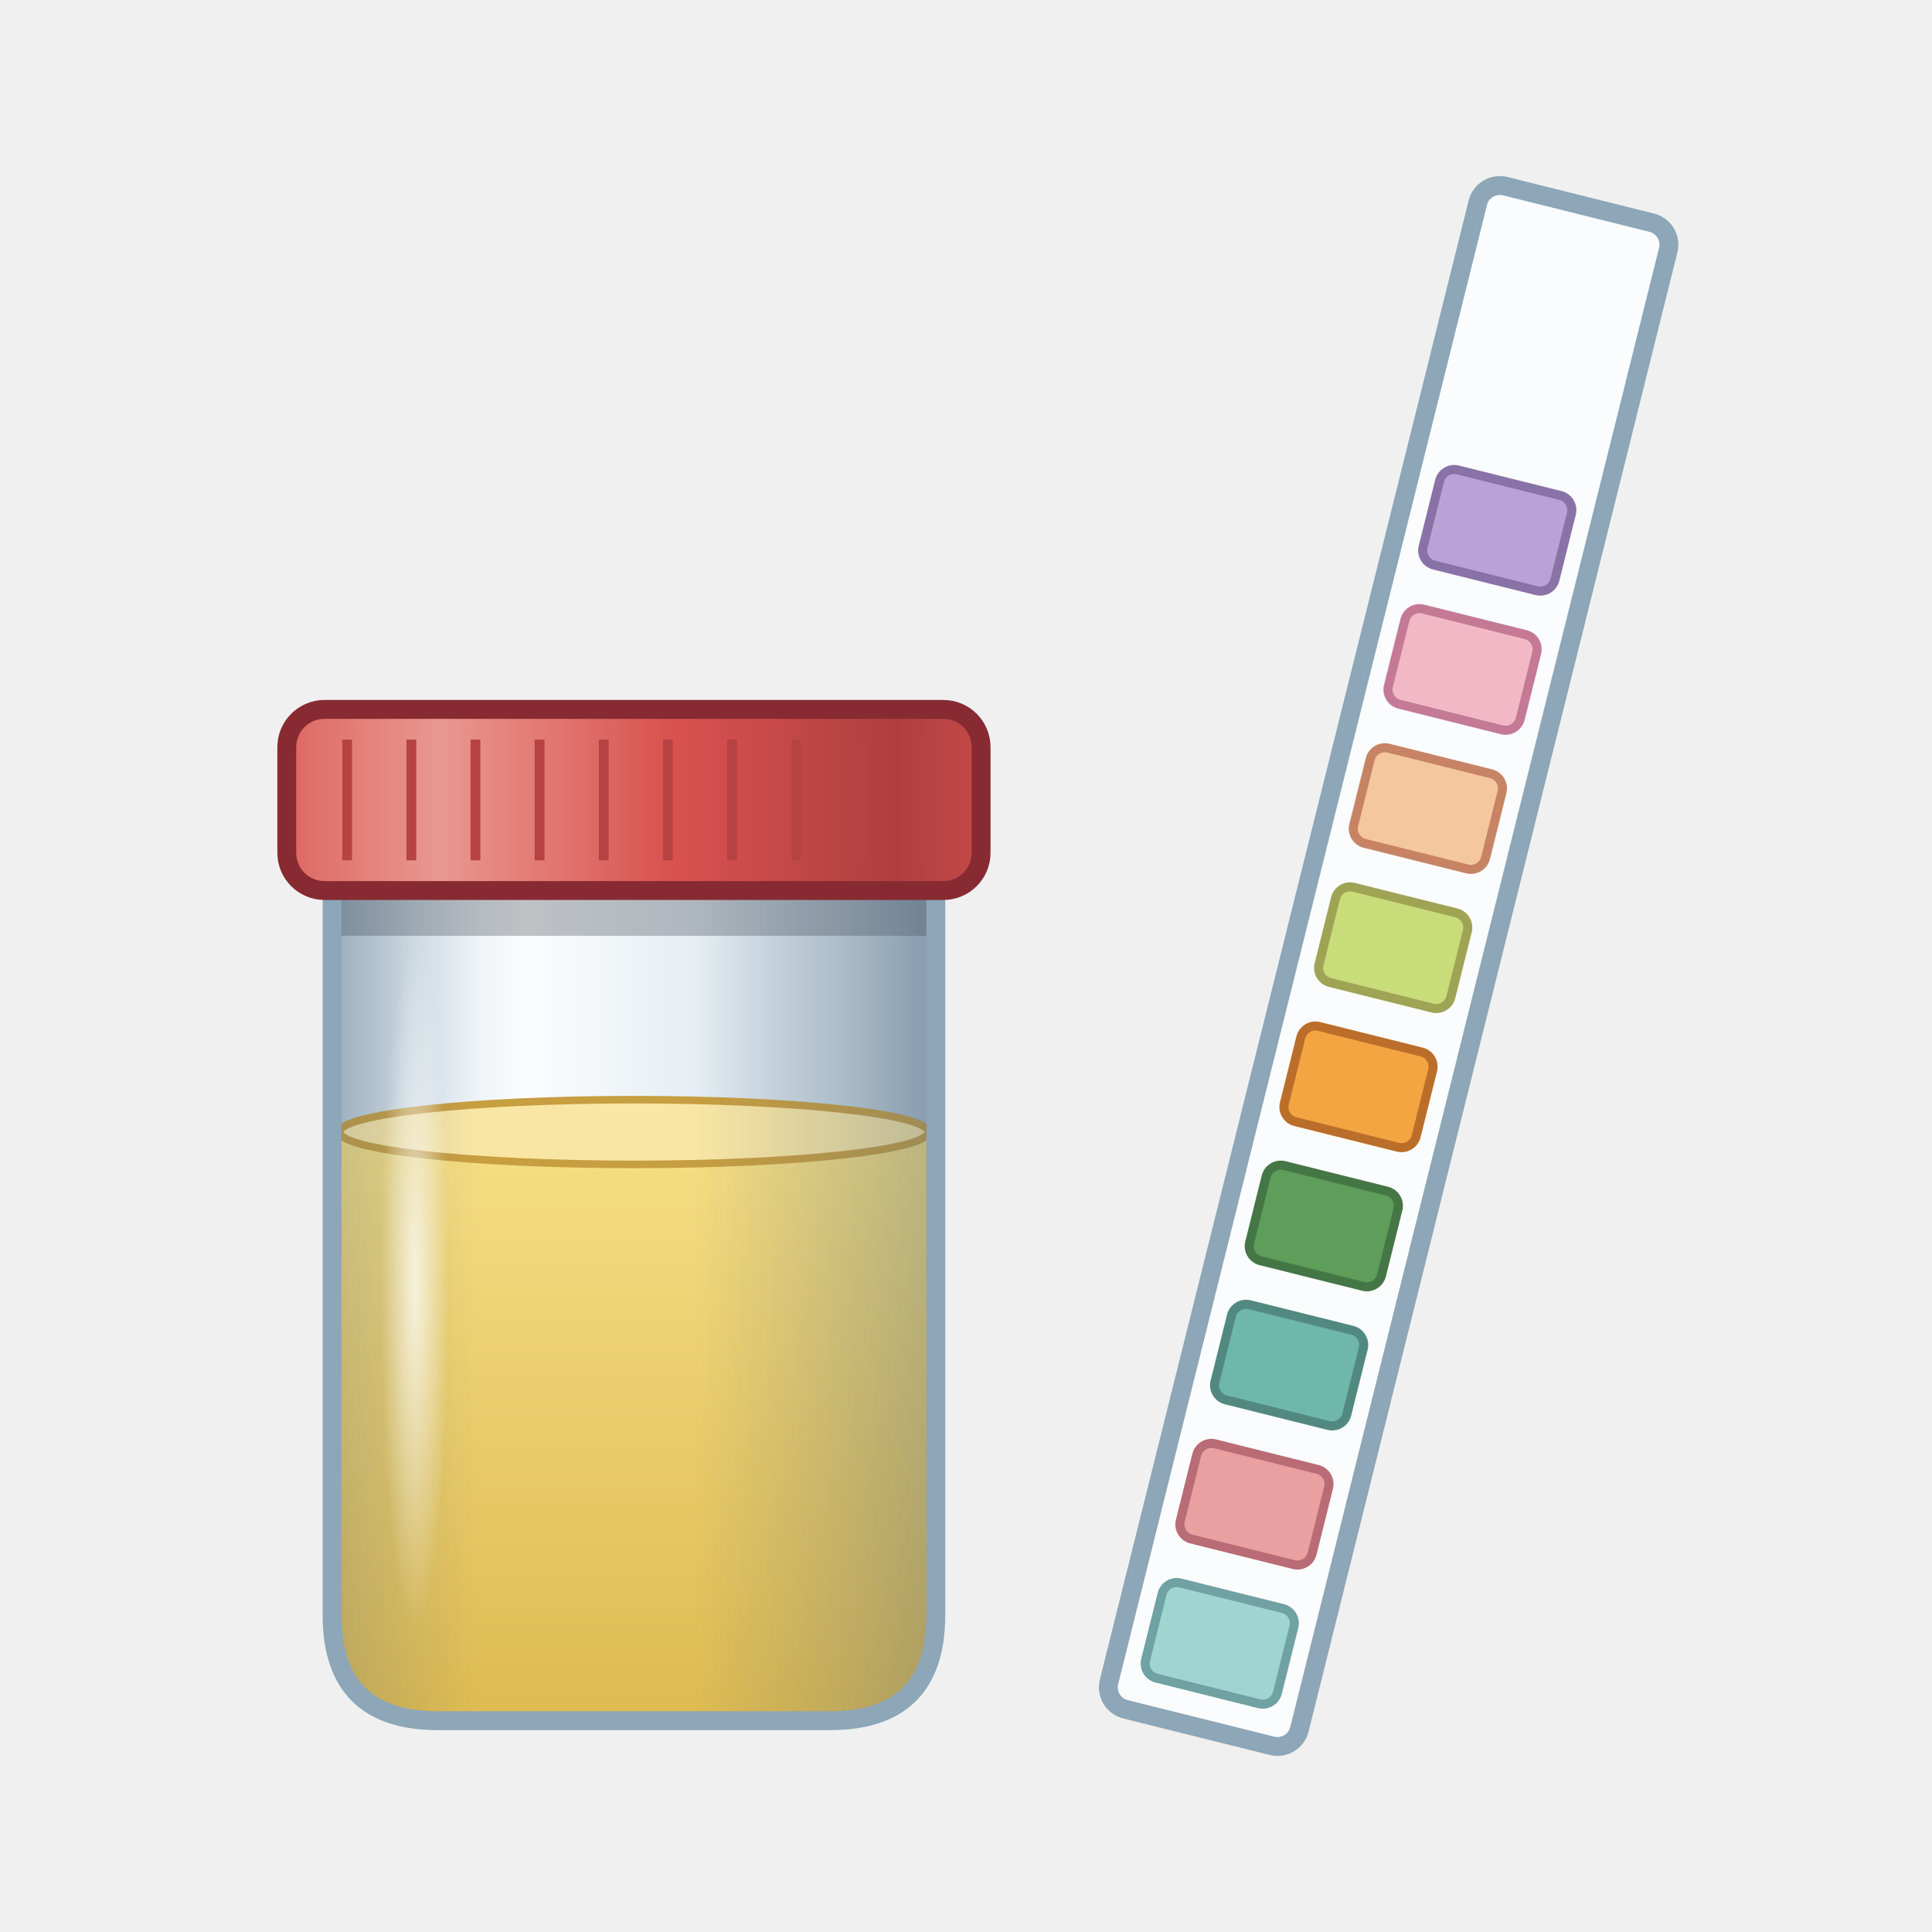
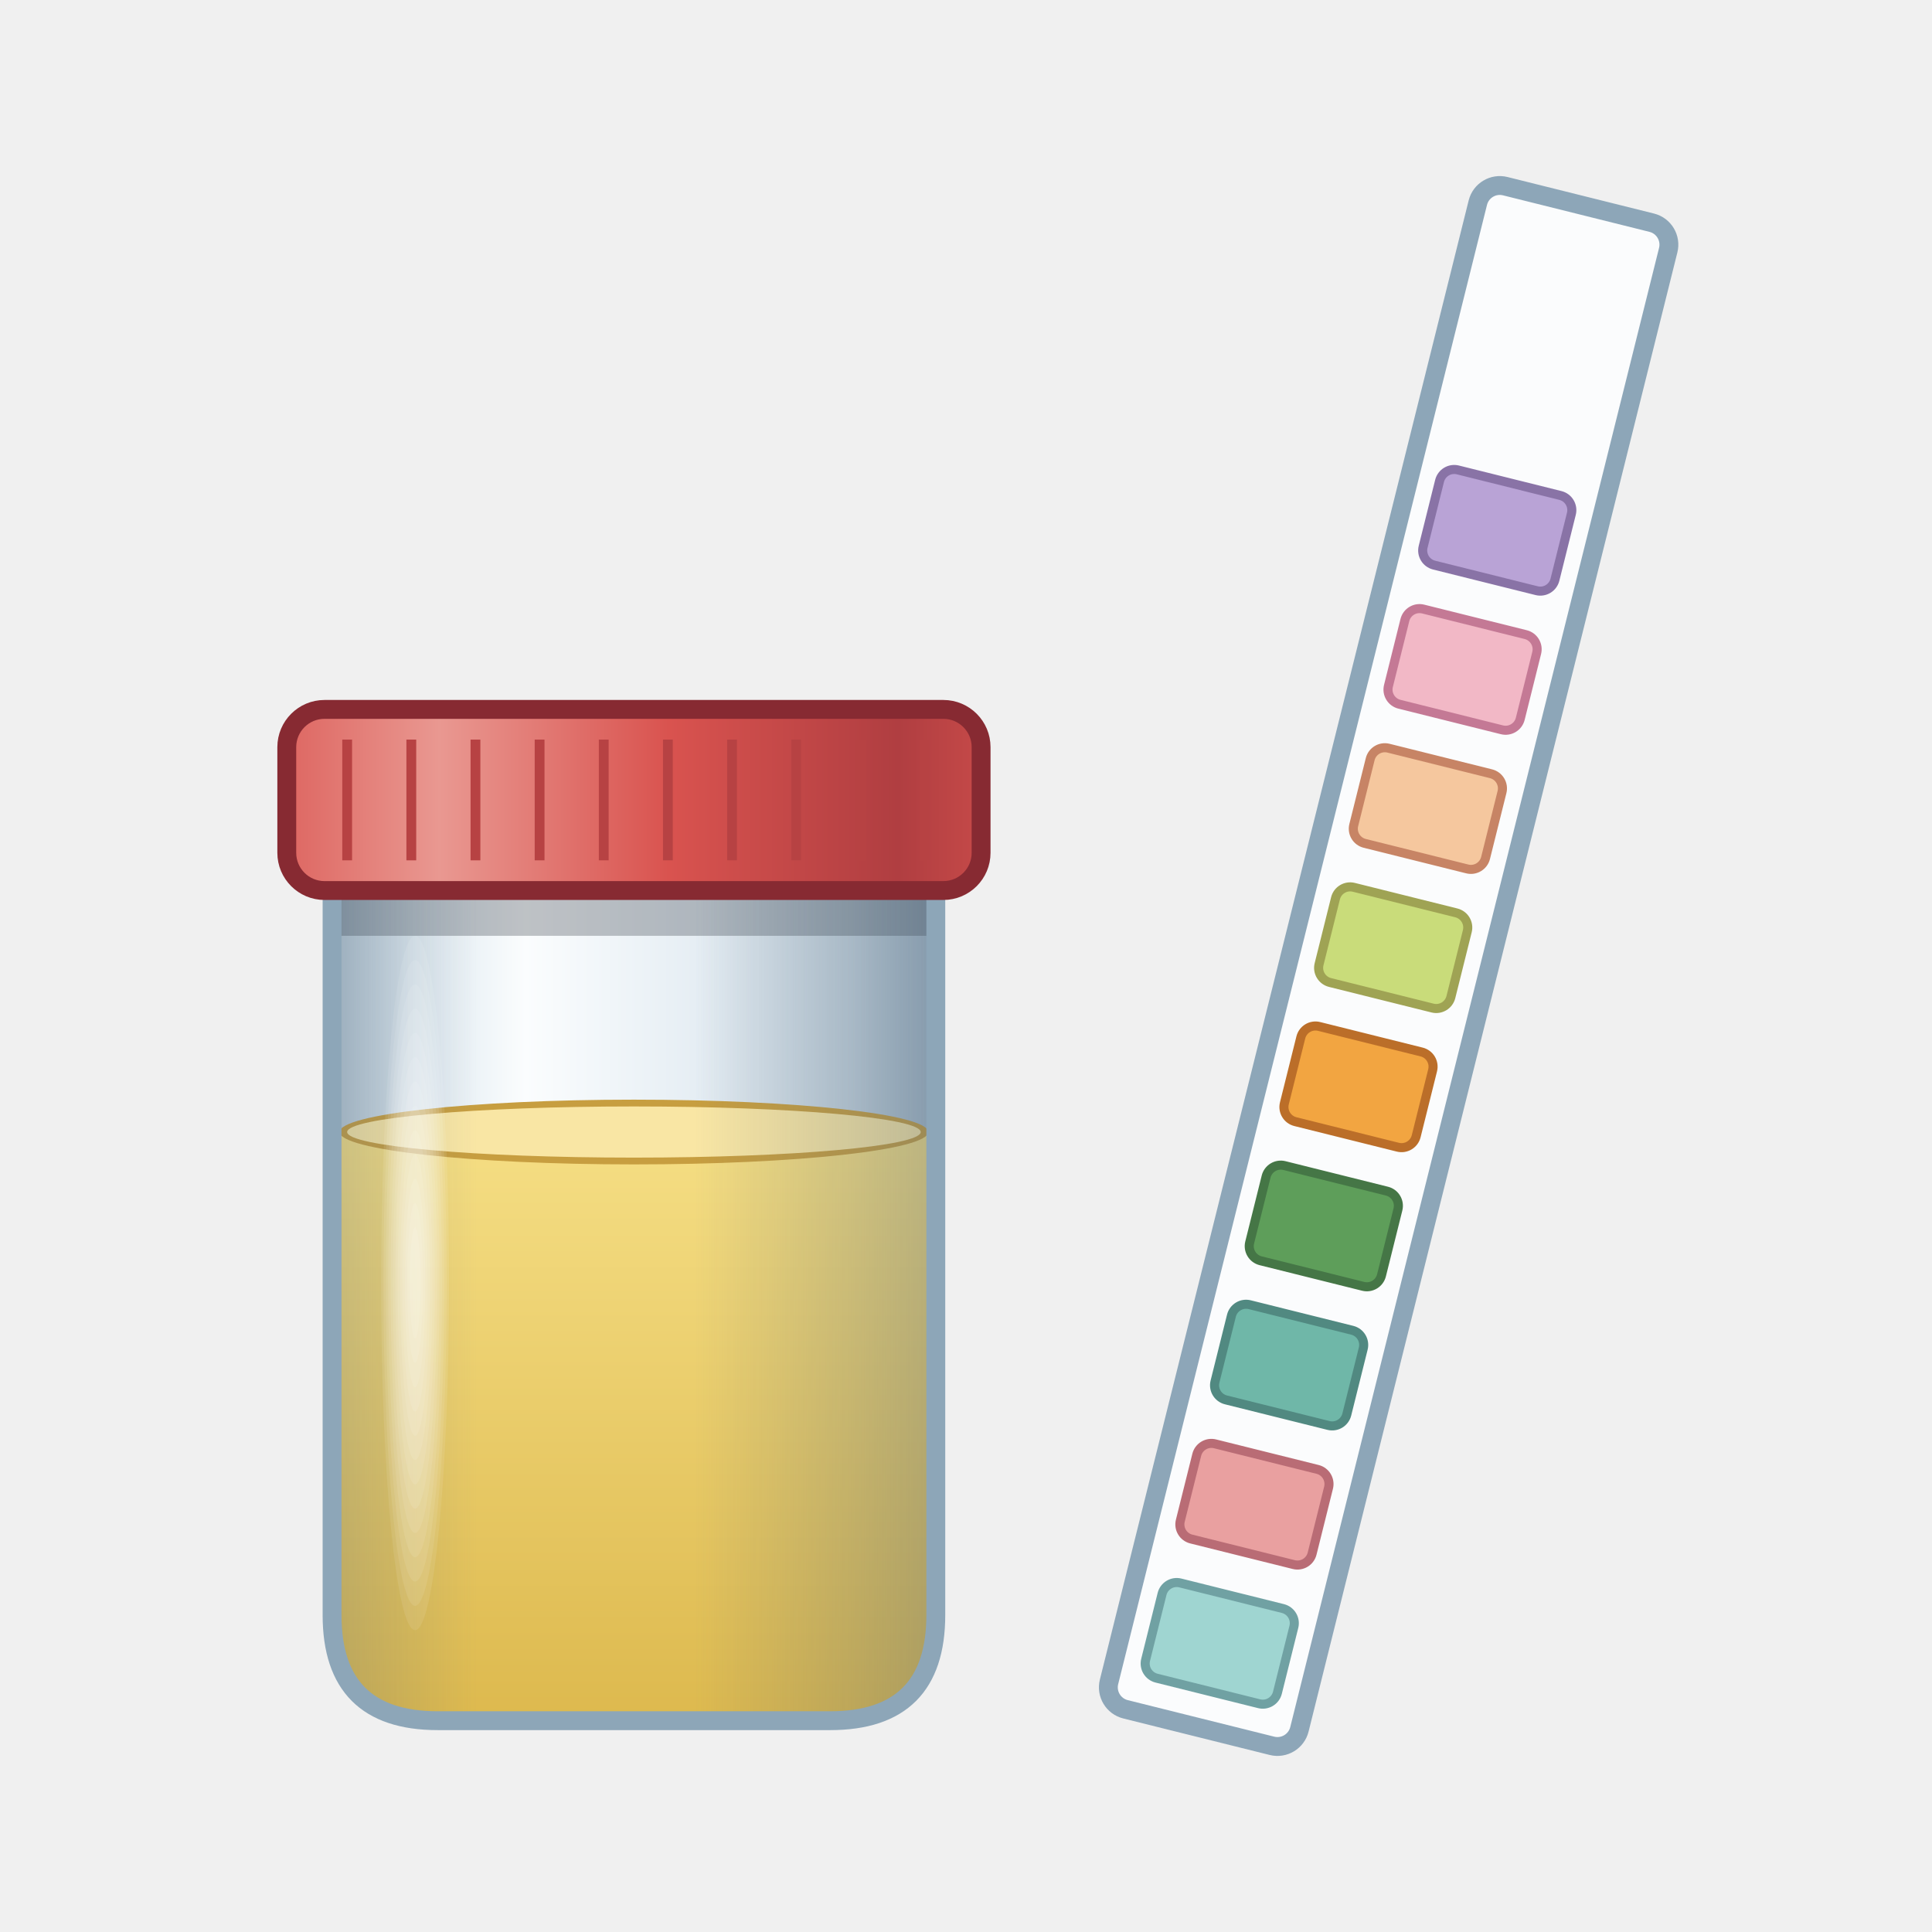
<svg xmlns="http://www.w3.org/2000/svg" viewBox="0 0 256 256" width="256" height="256" role="img" aria-labelledby="urine-dipstick-title">
  <defs>
-     <clipPath id="urine-dipstick-clip">
-       <path d="M44 116H124V214Q124 228 110 228H58Q44 228 44 214Z" />
-     </clipPath>
    <linearGradient id="urine-dipstick-glass" x1="0" y1="0" x2="1" y2="0">
      <stop offset="0" stop-color="#B4C6D3" />
      <stop offset="0.14" stop-color="#DDE8EF" />
      <stop offset="0.32" stop-color="#FBFDFE" />
      <stop offset="0.6" stop-color="#E6EEF4" />
      <stop offset="0.86" stop-color="#C3D2DD" />
      <stop offset="1" stop-color="#A3B7C7" />
    </linearGradient>
    <linearGradient id="urine-dipstick-round" x1="0" y1="0" x2="1" y2="0">
      <stop offset="0" stop-color="#52687C" stop-opacity="0.26" />
      <stop offset="0.24" stop-color="#52687C" stop-opacity="0" />
      <stop offset="0.6" stop-color="#52687C" stop-opacity="0" />
      <stop offset="1" stop-color="#52687C" stop-opacity="0.36" />
    </linearGradient>
-     <radialGradient id="urine-dipstick-sheen">
-       <stop offset="0" stop-color="#fff" stop-opacity="0.75" />
-       <stop offset="1" stop-color="#fff" stop-opacity="0" />
-     </radialGradient>
    <linearGradient id="urine-dipstick-lid" x1="0" y1="0" x2="1" y2="0">
      <stop offset="0" stop-color="#de6762" />
      <stop offset="0.22" stop-color="#e99891" />
      <stop offset="0.55" stop-color="#D9534F" />
      <stop offset="0.88" stop-color="#b03e41" />
      <stop offset="1" stop-color="#c54948" />
    </linearGradient>
    <linearGradient id="urine-dipstick-urine" x1="0" y1="0" x2="0" y2="1">
      <stop offset="0" stop-color="#f5de84" />
      <stop offset="1" stop-color="#ddb94e" />
    </linearGradient>
  </defs>
  <path d="M44 116H124V214Q124 228 110 228H58Q44 228 44 214Z" fill="url(#urine-dipstick-glass)" />
-   <g clip-path="url(#urine-dipstick-clip)">
-     <rect x="40" y="150" width="90" height="82" fill="url(#urine-dipstick-urine)" />
-     <ellipse cx="84" cy="150" rx="39" ry="4.29" fill="#f9e6a4" stroke="#c79e40" stroke-width="1" />
-   </g>
+   <path d="M44 150h80v64c0 9.33 -4.67 14 -14 14h-52c-9.33 0 -14 -4.67 -14 -14z" fill="url(#urine-dipstick-urine)" />
+   <path d="M45 150c0 -2.37 17.46 -4.29 39 -4.29c21.54 0 39 1.92 39 4.29c0 2.37 -17.46 4.29 -39 4.29c-21.54 0 -39 -1.92 -39 -4.29z" fill="#c79e40" />
+   <path d="M46 150c0 -1.87 17.01 -3.39 38 -3.39c20.99 0 38 1.52 38 3.39c0 1.87 -17.01 3.39 -38 3.39c-20.99 0 -38 -1.52 -38 -3.39z" fill="#f9e6a4" />
  <rect x="44" y="118" width="80" height="6" fill="#212833" opacity="0.28" />
  <path d="M44 116H124V214Q124 228 110 228H58Q44 228 44 214Z" fill="url(#urine-dipstick-round)" />
-   <ellipse cx="55" cy="170" rx="4.5" ry="46" transform="rotate(0 55 170)" fill="url(#urine-dipstick-sheen)" />
+   <g fill="#fff" fill-opacity="0.086">
+     <ellipse cx="55" cy="170" rx="4.5" ry="46" />
+     <ellipse cx="55" cy="170" rx="4.19" ry="42.78" />
+     <ellipse cx="55" cy="170" rx="3.87" ry="39.56" />
+     <ellipse cx="55" cy="170" rx="3.56" ry="36.34" />
+     <ellipse cx="55" cy="170" rx="3.24" ry="33.12" />
+     <ellipse cx="55" cy="170" rx="2.93" ry="29.9" />
+     <ellipse cx="55" cy="170" rx="2.61" ry="26.68" />
+     <ellipse cx="55" cy="170" rx="2.3" ry="23.46" />
+     <ellipse cx="55" cy="170" rx="1.98" ry="20.24" />
+     <ellipse cx="55" cy="170" rx="1.67" ry="17.02" />
+     <ellipse cx="55" cy="170" rx="1.35" ry="13.8" />
+     <ellipse cx="55" cy="170" rx="1.04" ry="10.58" />
+     <ellipse cx="55" cy="170" rx="0.72" ry="7.36" />
+   </g>
  <path d="M44 116H124V214Q124 228 110 228H58Q44 228 44 214Z" fill="none" stroke="#8DA6B8" stroke-width="2.5" stroke-linejoin="round" />
  <rect x="38" y="94" width="92" height="24" rx="5" fill="url(#urine-dipstick-lid)" stroke="#872a32" stroke-width="2.5" />
  <path d="M46 98V114M54.5 98V114M63 98V114M71.5 98V114M80 98V114M88.5 98V114M97 98V114M105.5 98V114M114 98V114M122.5 98V114" stroke="#b74243" stroke-width="1.3" />
  <g transform="translate(184 128) rotate(14)">
    <rect x="-13" y="-104" width="26" height="208" rx="3" fill="#FBFCFD" stroke="#8DA6B8" stroke-width="2.5" />
    <rect x="-9" y="-66" width="18" height="13" rx="2" fill="#B9A3D6" stroke="#8973a6" stroke-width="1.2" />
    <rect x="-9" y="-47" width="18" height="13" rx="2" fill="#F2B8C6" stroke="#c47995" stroke-width="1.2" />
    <rect x="-9" y="-28" width="18" height="13" rx="2" fill="#F5C79E" stroke="#c78465" stroke-width="1.2" />
    <rect x="-9" y="-9" width="18" height="13" rx="2" fill="#C9DC7A" stroke="#9fa354" stroke-width="1.2" />
    <rect x="-9" y="10" width="18" height="13" rx="2" fill="#F2A541" stroke="#bb6e29" stroke-width="1.2" />
    <rect x="-9" y="29" width="18" height="13" rx="2" fill="#5E9E5A" stroke="#457646" stroke-width="1.2" />
    <rect x="-9" y="48" width="18" height="13" rx="2" fill="#6FB7A8" stroke="#518981" stroke-width="1.2" />
    <rect x="-9" y="67" width="18" height="13" rx="2" fill="#E9A0A0" stroke="#b96c75" stroke-width="1.2" />
    <rect x="-9" y="86" width="18" height="13" rx="2" fill="#9FD5D1" stroke="#70a1a3" stroke-width="1.2" />
  </g>
</svg>
